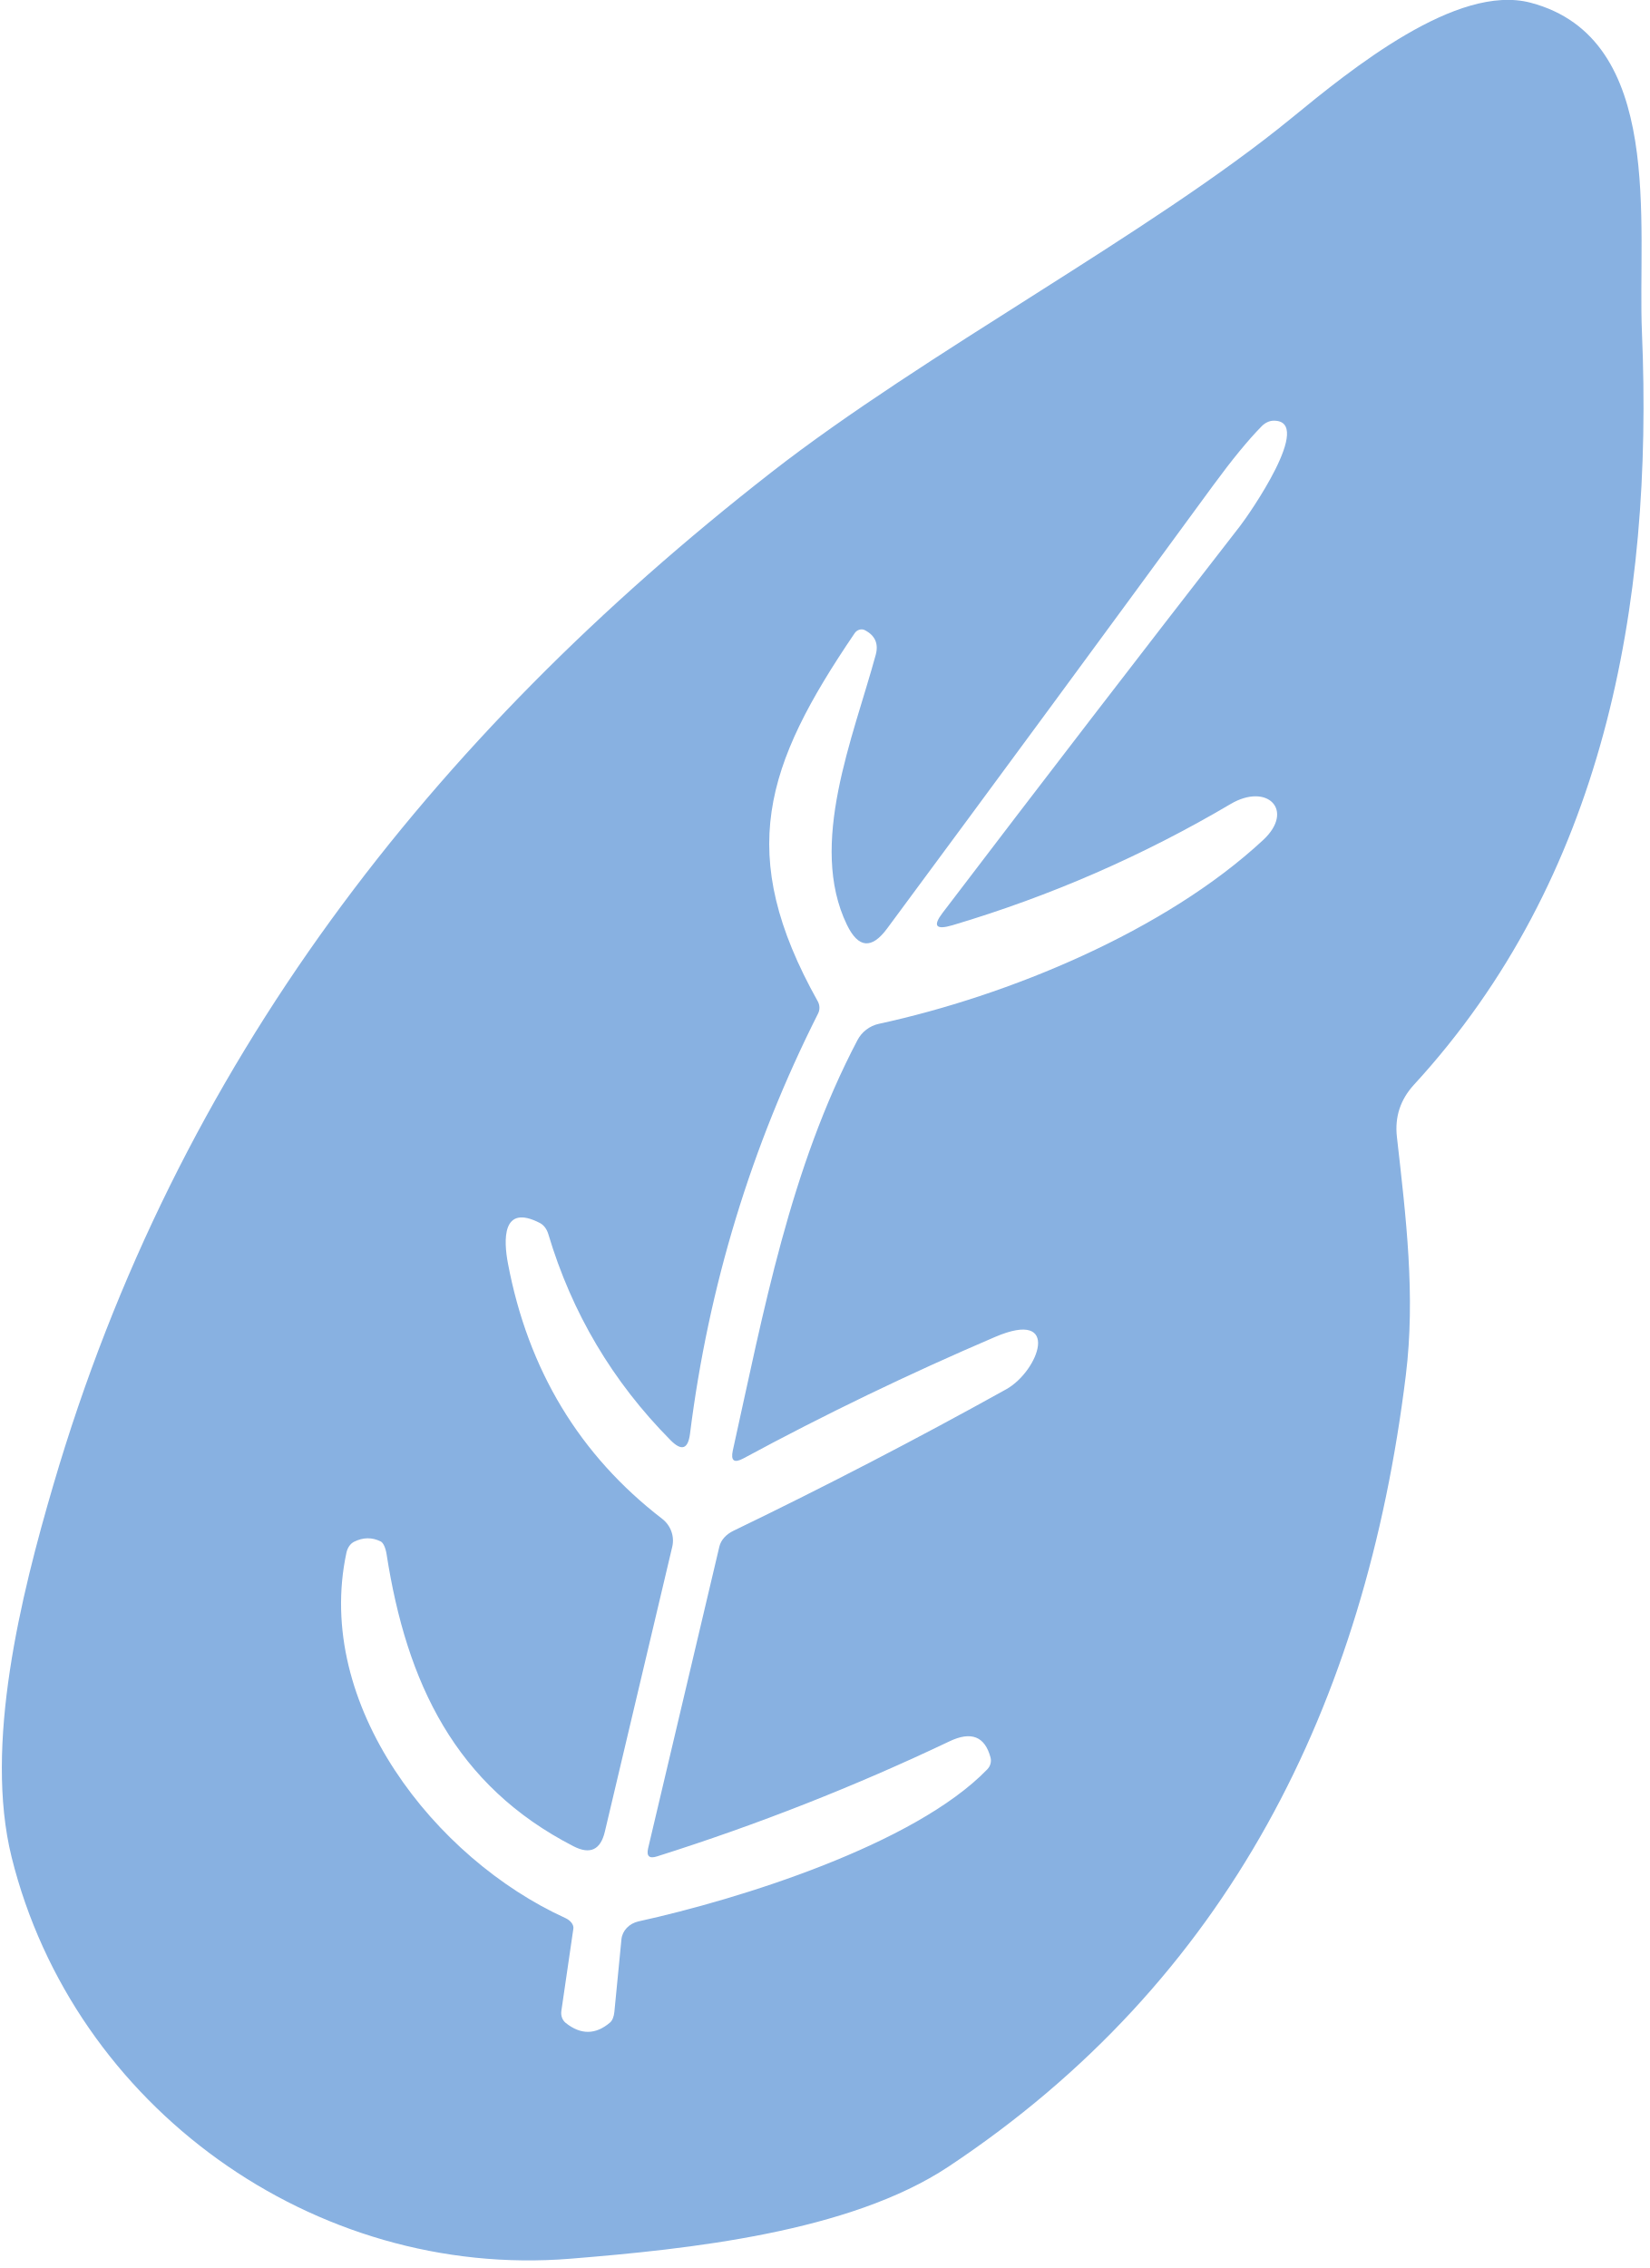
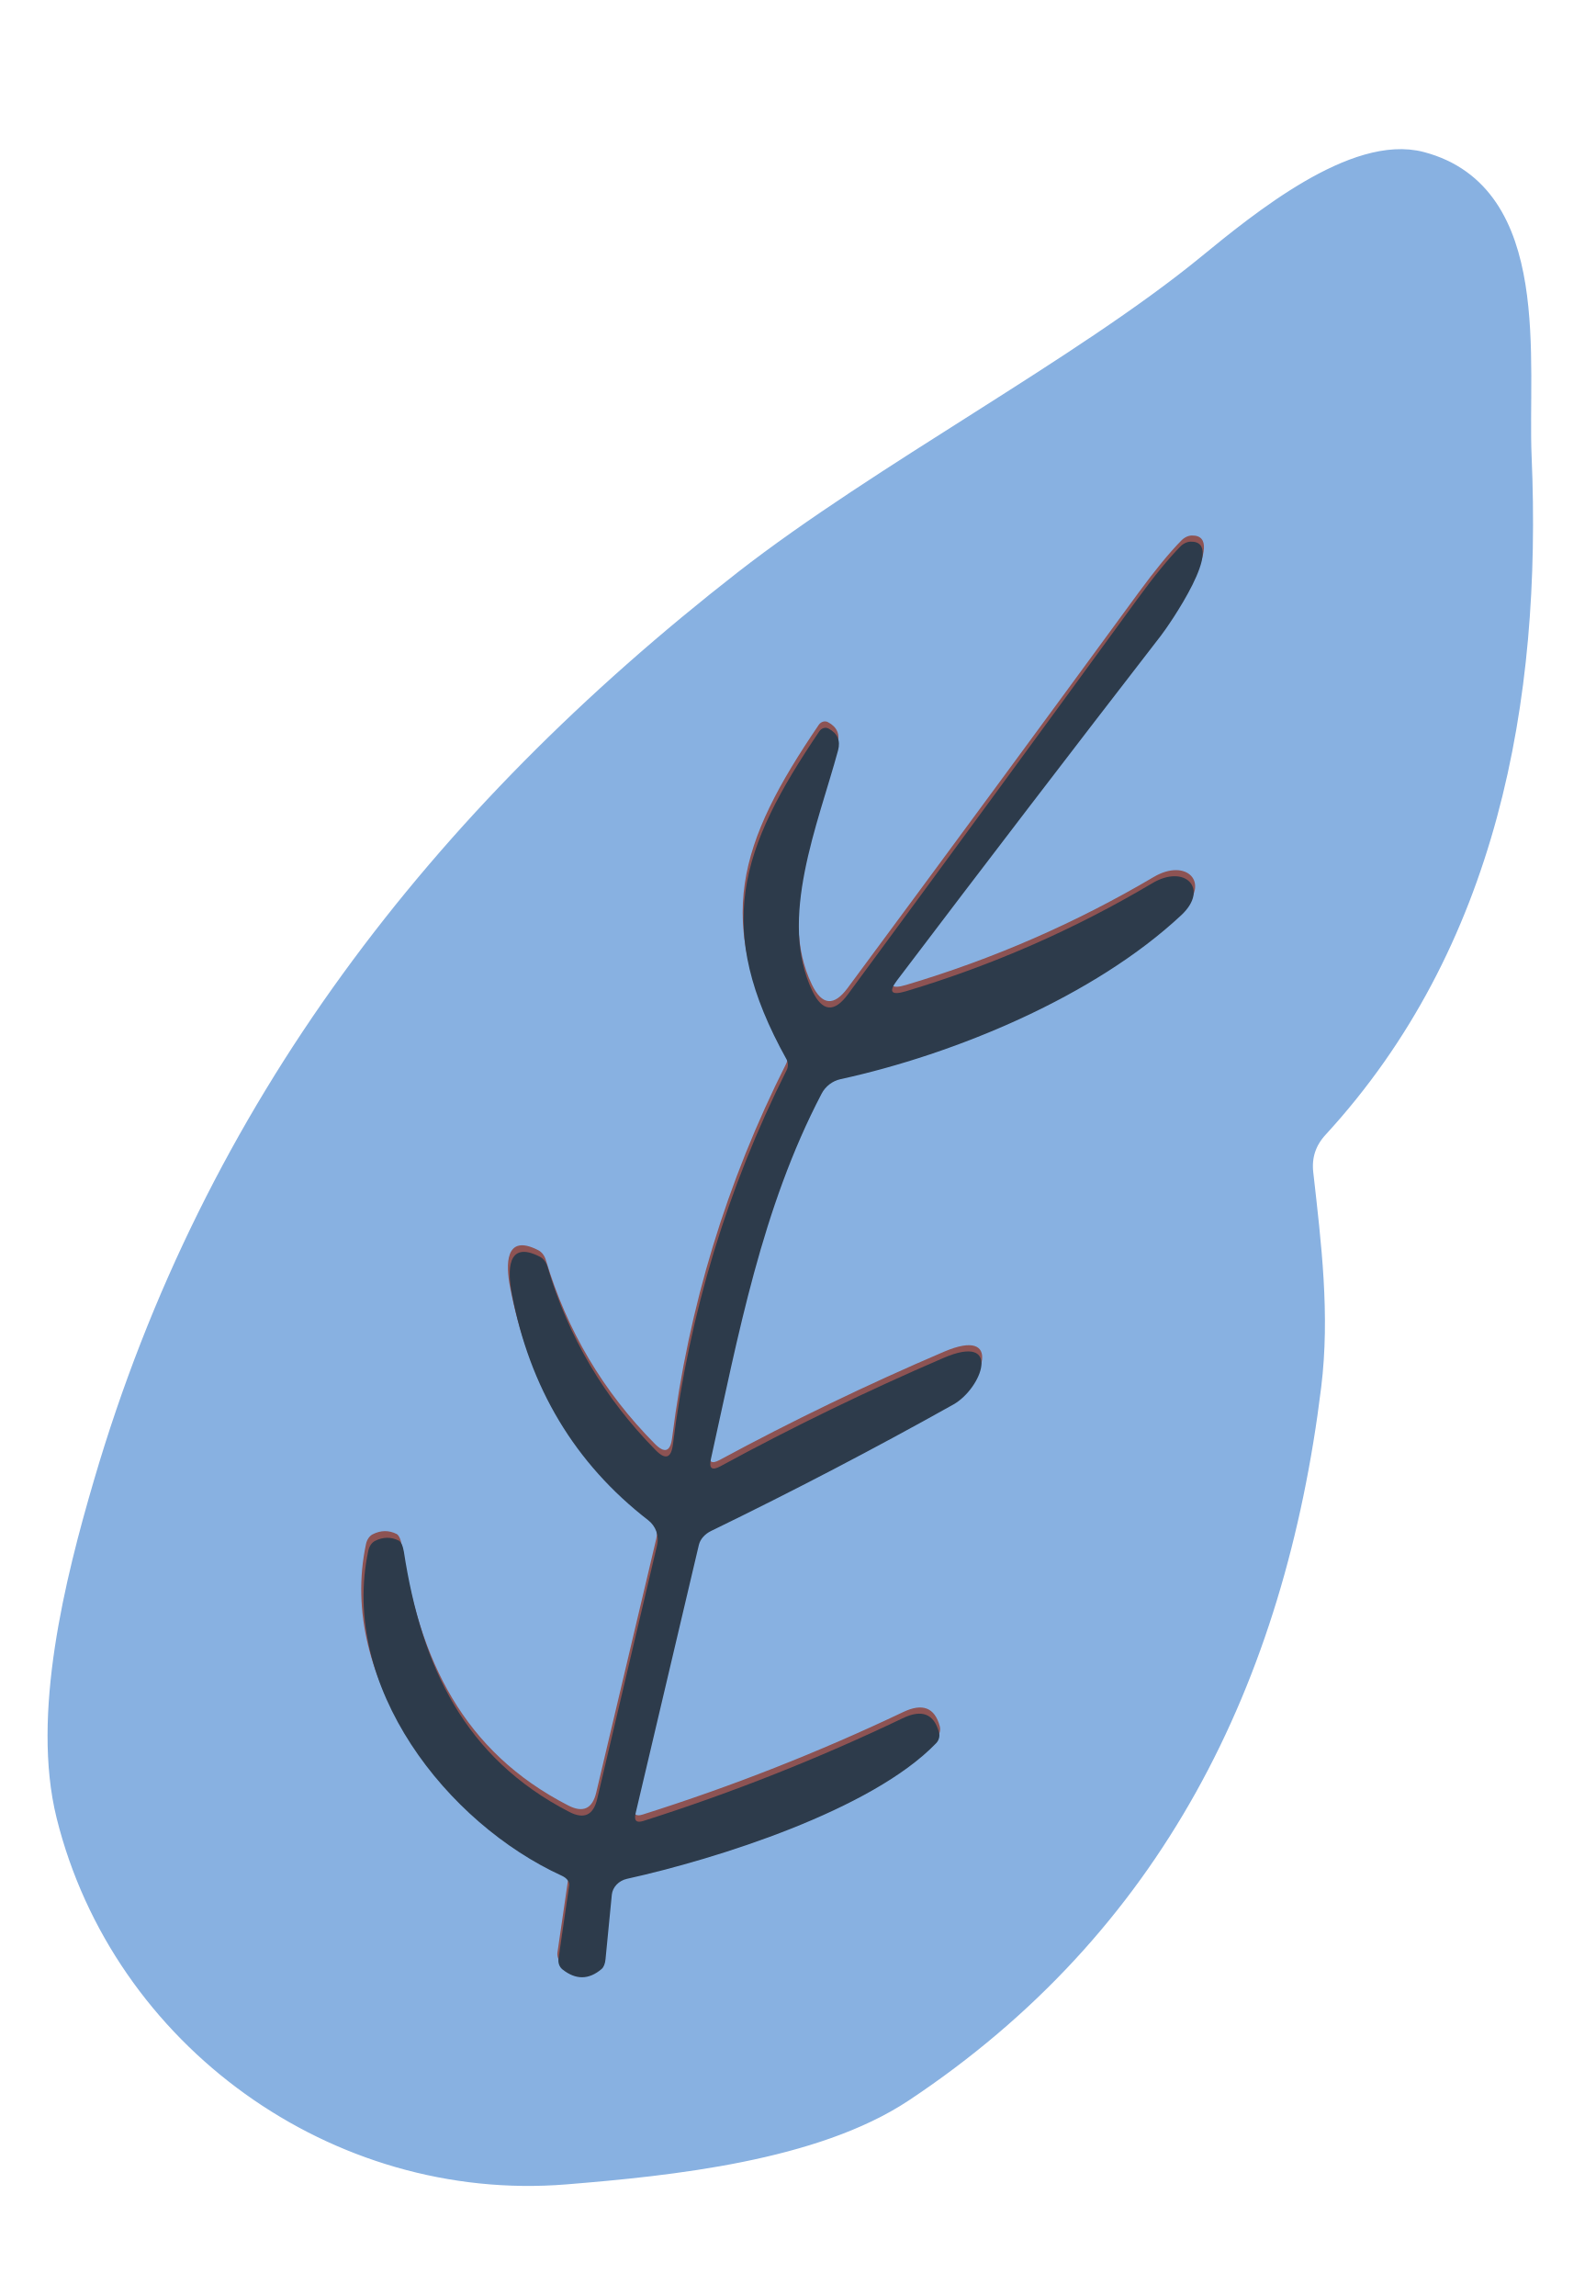
- <svg xmlns="http://www.w3.org/2000/svg" width="128" height="176" viewBox="0 0 128 176" fill="none">
-   <path d="M100.23 9.169C104.889 5.354 113.072 -1.31 118.802 0.213C129.263 2.98 127.076 17.507 127.432 25.787C128.338 47.012 124.451 68.168 109.74 84.175C108.682 85.327 108.24 86.677 108.415 88.226C109.122 94.479 109.867 100.541 109.107 106.721C105.961 132.317 95.333 153.709 73.609 168.137C65.916 173.239 53.418 174.538 44.261 175.28C24.375 176.894 5.715 163.515 0.9 144.113C-1.254 135.408 1.618 123.833 4.144 115.222C13.719 82.532 33.4 57.292 59.872 36.647C71.773 27.37 89.332 18.091 100.23 9.169ZM56.875 112.559C59.273 101.753 61.301 90.709 66.545 80.721C66.712 80.401 66.947 80.121 67.234 79.902C67.522 79.682 67.854 79.528 68.207 79.451C78.263 77.272 90.429 72.257 98.037 65.183C100.506 62.888 98.363 60.703 95.501 62.397C88.7 66.41 81.51 69.544 73.931 71.797C72.635 72.181 72.375 71.864 73.151 70.845C80.795 60.801 88.489 50.798 96.231 40.834C96.889 39.994 102.075 32.577 98.826 32.647C98.666 32.651 98.502 32.693 98.344 32.769C98.187 32.845 98.038 32.954 97.908 33.09C96.872 34.143 95.621 35.669 94.154 37.668C85.754 49.147 77.319 60.609 68.849 72.056C67.649 73.68 66.61 73.583 65.73 71.764C62.704 65.51 66.22 57.24 67.969 50.802C68.196 49.95 67.916 49.318 67.13 48.906C67.002 48.836 66.85 48.821 66.702 48.864C66.554 48.906 66.421 49.004 66.331 49.137C59.362 59.396 57.059 66.254 63.472 77.714C63.551 77.86 63.594 78.023 63.597 78.189C63.6 78.354 63.562 78.517 63.486 78.663C58.301 88.95 54.99 99.818 53.551 111.268C53.399 112.465 52.894 112.627 52.036 111.755C47.542 107.217 44.381 101.887 42.554 95.764C42.496 95.571 42.408 95.395 42.296 95.247C42.184 95.1 42.05 94.984 41.902 94.907C38.931 93.374 39.088 96.271 39.421 98.039C40.985 106.314 44.976 112.923 51.396 117.865C51.721 118.117 51.967 118.456 52.105 118.841C52.243 119.225 52.267 119.64 52.173 120.035L46.946 142.128C46.614 143.553 45.803 143.935 44.513 143.275C35.333 138.561 31.559 130.609 30.001 120.597C29.962 120.351 29.897 120.127 29.816 119.953C29.735 119.779 29.64 119.662 29.542 119.616C28.869 119.285 28.182 119.294 27.482 119.642C27.339 119.713 27.211 119.826 27.108 119.973C27.005 120.12 26.929 120.297 26.887 120.491C24.354 132.3 33.77 144.243 43.876 148.842C44.075 148.933 44.244 149.063 44.357 149.211C44.47 149.359 44.52 149.518 44.5 149.662L43.567 156.056C43.541 156.235 43.559 156.414 43.62 156.578C43.68 156.741 43.781 156.883 43.912 156.988C45.083 157.914 46.226 157.903 47.341 156.955C47.431 156.881 47.508 156.766 47.567 156.621C47.626 156.475 47.666 156.302 47.683 156.113L48.232 150.479C48.267 150.156 48.413 149.85 48.649 149.604C48.885 149.357 49.2 149.182 49.549 149.104C57.382 147.385 70.977 143.144 76.621 137.307C76.74 137.185 76.826 137.036 76.871 136.875C76.915 136.714 76.917 136.546 76.876 136.387C76.438 134.741 75.372 134.324 73.678 135.136C66.334 138.628 58.773 141.602 50.996 144.058C50.392 144.253 50.16 144.045 50.3 143.434L55.831 120.014C55.89 119.768 56.018 119.531 56.204 119.321C56.39 119.111 56.63 118.933 56.905 118.8C64.093 115.329 71.156 111.665 78.094 107.809C80.619 106.404 82.426 101.52 77.22 103.753C70.521 106.621 64.016 109.76 57.705 113.17C56.976 113.564 56.7 113.361 56.875 112.559Z" fill="#88B1E1" />
+ <svg xmlns="http://www.w3.org/2000/svg" width="139" height="200" viewBox="0 0 139 200" fill="none">
+   <g id="doodle_254">
+     <path id="Vector" d="M105.23 23.17C94.332 32.093 76.773 41.371 64.872 50.648C38.4 71.294 18.719 96.533 9.144 129.224C6.618 137.834 3.746 149.409 5.9 158.114C10.716 177.516 29.375 190.895 49.261 189.281C58.418 188.539 70.916 187.24 78.609 182.138C100.333 167.71 110.961 146.319 114.107 120.722C114.867 114.542 114.122 108.48 113.415 102.227C113.24 100.678 113.682 99.328 114.74 98.176C129.451 82.17 133.338 61.013 132.432 39.788C132.076 31.508 134.263 16.982 123.802 14.214C118.072 12.691 109.889 19.355 105.23 23.17Z" stroke="#88B1E1" stroke-width="2" />
+     <path id="Vector_2" d="M61.877 126.56C64.275 115.754 66.304 104.709 71.547 94.721C71.714 94.401 71.949 94.122 72.237 93.903C72.524 93.683 72.856 93.529 73.21 93.451C83.265 91.273 95.431 86.258 103.039 79.184C105.508 76.888 103.365 74.704 100.503 76.397C93.703 80.411 86.513 83.544 78.933 85.797C77.637 86.181 77.377 85.864 78.153 84.846C85.798 74.802 93.491 64.798 101.233 54.834C101.892 53.994 107.077 46.578 103.829 46.648C103.668 46.652 103.505 46.693 103.347 46.769C103.189 46.845 103.041 46.955 102.91 47.09C101.874 48.144 100.623 49.67 99.157 51.669C90.756 63.147 82.321 74.61 73.852 86.057C72.652 87.681 71.612 87.584 70.732 85.765C67.707 79.511 71.222 71.241 72.972 64.803C73.198 63.951 72.919 63.319 72.133 62.907C72.005 62.836 71.852 62.821 71.704 62.864C71.556 62.907 71.424 63.005 71.333 63.138C64.365 73.396 62.062 80.254 68.474 91.715C68.554 91.861 68.597 92.024 68.599 92.189C68.602 92.355 68.564 92.517 68.489 92.664C63.304 102.951 59.992 113.819 58.554 125.269C58.401 126.466 57.896 126.628 57.038 125.755C52.544 121.217 49.383 115.887 47.556 109.765C47.498 109.571 47.411 109.395 47.298 109.248C47.186 109.1 47.052 108.985 46.905 108.908C43.934 107.375 44.091 110.271 44.423 112.04C45.987 120.315 49.979 126.923 56.398 131.866C56.724 132.118 56.97 132.456 57.108 132.841C57.245 133.226 57.269 133.641 57.175 134.036L51.948 156.129C51.616 157.553 50.805 157.936 49.516 157.276C40.335 152.562 36.561 144.61 35.003 134.598C34.964 134.351 34.9 134.128 34.818 133.954C34.737 133.78 34.642 133.663 34.545 133.617C33.871 133.286 33.184 133.295 32.484 133.642C32.341 133.713 32.213 133.827 32.11 133.974C32.007 134.121 31.932 134.298 31.89 134.491C29.356 146.301 38.773 158.243 48.878 162.842C49.078 162.934 49.246 163.064 49.359 163.212C49.472 163.36 49.522 163.518 49.502 163.663L48.569 170.057C48.543 170.235 48.561 170.415 48.622 170.578C48.682 170.742 48.783 170.883 48.914 170.989C50.085 171.914 51.228 171.903 52.344 170.956C52.433 170.881 52.51 170.767 52.569 170.621C52.628 170.476 52.668 170.302 52.685 170.113L53.234 164.48C53.269 164.157 53.415 163.851 53.651 163.605C53.887 163.358 54.202 163.183 54.551 163.105C62.384 161.386 75.98 157.145 81.624 151.308C81.743 151.186 81.828 151.037 81.873 150.875C81.918 150.714 81.919 150.546 81.879 150.387C81.441 148.742 80.374 148.325 78.68 149.137C71.336 152.629 63.776 155.603 55.999 158.059C55.394 158.254 55.162 158.046 55.302 157.435L60.833 134.015C60.893 133.769 61.02 133.532 61.206 133.322C61.392 133.112 61.632 132.933 61.907 132.8C69.095 129.329 76.158 125.666 83.096 121.81C85.621 120.405 87.428 115.52 82.222 117.754C75.524 120.621 69.019 123.76 62.707 127.171C61.979 127.565 61.702 127.361 61.877 126.56Z" stroke="#8D5353" stroke-width="2" />
+     <path id="Vector_3" d="M105.23 23.169C109.889 19.354 118.072 12.69 123.802 14.213C134.263 16.98 132.076 31.507 132.432 39.787C133.338 61.012 129.451 82.168 114.74 98.175C113.682 99.327 113.24 100.677 113.415 102.226C114.122 108.479 114.867 114.541 114.107 120.721C110.961 146.317 100.333 167.709 78.609 182.137C70.916 187.239 58.418 188.538 49.261 189.28C29.375 190.894 10.716 177.515 5.9 158.113C3.746 149.408 6.618 137.833 9.144 129.222C18.719 96.532 38.4 71.293 64.872 50.647C76.773 41.37 94.332 32.092 105.23 23.169ZM61.875 126.559C64.273 115.753 66.301 104.708 71.545 94.721C71.712 94.401 71.947 94.121 72.234 93.902C72.522 93.682 72.854 93.528 73.207 93.451C83.263 91.272 95.429 86.257 103.037 79.183C105.506 76.888 103.363 74.703 100.501 76.397C93.7 80.41 86.51 83.544 78.931 85.797C77.635 86.181 77.375 85.864 78.151 84.845C85.795 74.801 93.489 64.798 101.231 54.834C101.889 53.994 107.075 46.577 103.826 46.647C103.666 46.651 103.502 46.693 103.345 46.769C103.187 46.845 103.039 46.954 102.908 47.09C101.872 48.143 100.621 49.669 99.154 51.668C90.754 63.147 82.319 74.609 73.849 86.056C72.649 87.68 71.61 87.583 70.73 85.764C67.704 79.51 71.22 71.24 72.969 64.802C73.196 63.95 72.916 63.318 72.13 62.906C72.002 62.836 71.85 62.821 71.702 62.864C71.554 62.906 71.421 63.004 71.331 63.137C64.362 73.396 62.059 80.254 68.472 91.714C68.552 91.86 68.594 92.023 68.597 92.189C68.6 92.354 68.562 92.517 68.486 92.663C63.301 102.95 59.99 113.818 58.551 125.268C58.399 126.465 57.894 126.627 57.036 125.755C52.542 121.217 49.381 115.887 47.554 109.764C47.496 109.571 47.408 109.395 47.296 109.247C47.184 109.1 47.05 108.984 46.902 108.907C43.931 107.374 44.088 110.271 44.421 112.039C45.985 120.314 49.976 126.923 56.396 131.865C56.721 132.117 56.967 132.456 57.105 132.841C57.243 133.225 57.267 133.64 57.173 134.035L51.946 156.128C51.614 157.553 50.803 157.935 49.513 157.275C40.333 152.561 36.559 144.609 35.001 134.597C34.962 134.351 34.897 134.127 34.816 133.953C34.735 133.779 34.64 133.662 34.542 133.616C33.868 133.285 33.182 133.294 32.482 133.642C32.339 133.713 32.211 133.826 32.108 133.973C32.005 134.12 31.929 134.297 31.887 134.491C29.354 146.3 38.77 158.243 48.876 162.842C49.075 162.933 49.244 163.063 49.357 163.211C49.47 163.359 49.52 163.518 49.5 163.662L48.567 170.056C48.541 170.235 48.559 170.414 48.62 170.578C48.68 170.741 48.781 170.883 48.912 170.988C50.083 171.914 51.226 171.903 52.341 170.955C52.431 170.881 52.508 170.766 52.567 170.621C52.626 170.475 52.666 170.302 52.683 170.113L53.232 164.479C53.267 164.156 53.413 163.85 53.649 163.604C53.885 163.357 54.2 163.182 54.549 163.104C62.382 161.385 75.977 157.144 81.621 151.307C81.74 151.185 81.826 151.036 81.871 150.875C81.915 150.714 81.917 150.546 81.876 150.387C81.438 148.741 80.372 148.324 78.678 149.136C71.334 152.628 63.773 155.602 55.996 158.058C55.392 158.253 55.16 158.045 55.3 157.434L60.831 134.014C60.89 133.768 61.018 133.531 61.204 133.321C61.39 133.111 61.63 132.933 61.905 132.8C69.093 129.329 76.156 125.665 83.094 121.809C85.619 120.404 87.426 115.52 82.22 117.753C75.521 120.621 69.016 123.76 62.705 127.17C61.976 127.564 61.7 127.361 61.875 126.559Z" fill="#88B1E1" />
+     <path id="Vector_4" d="M61.928 127.117C61.753 127.919 62.029 128.122 62.754 127.727C69.035 124.312 75.509 121.169 82.176 118.296C87.356 116.06 85.555 120.945 83.042 122.352C76.137 126.213 69.107 129.881 61.953 133.357C61.679 133.49 61.441 133.668 61.256 133.879C61.071 134.089 60.944 134.326 60.884 134.572L55.364 157.994C55.224 158.605 55.455 158.812 56.056 158.617C63.795 156.155 71.319 153.176 78.628 149.679C80.314 148.866 81.375 149.282 81.809 150.927C81.85 151.086 81.848 151.254 81.803 151.415C81.759 151.576 81.673 151.725 81.555 151.848C75.935 157.688 62.407 161.939 54.612 163.663C54.265 163.742 53.952 163.917 53.717 164.164C53.482 164.411 53.336 164.717 53.301 165.039L52.751 170.673C52.734 170.862 52.694 171.035 52.635 171.181C52.576 171.326 52.499 171.441 52.41 171.516C51.3 172.464 50.162 172.475 48.999 171.551C48.868 171.445 48.768 171.304 48.708 171.141C48.648 170.977 48.63 170.798 48.656 170.619L49.589 164.225C49.609 164.081 49.559 163.922 49.447 163.774C49.335 163.626 49.167 163.497 48.969 163.405C38.918 158.815 29.559 146.88 32.089 135.07C32.131 134.877 32.206 134.7 32.308 134.552C32.411 134.405 32.538 134.292 32.681 134.221C33.377 133.873 34.061 133.864 34.731 134.194C34.828 134.239 34.922 134.356 35.003 134.53C35.084 134.704 35.147 134.928 35.186 135.174C36.729 145.184 40.477 153.132 49.607 157.839C50.89 158.498 51.697 158.115 52.028 156.69L57.245 134.596C57.338 134.201 57.315 133.786 57.178 133.401C57.042 133.017 56.797 132.678 56.473 132.426C50.091 127.489 46.124 120.884 44.575 112.611C44.245 110.844 44.091 107.948 47.046 109.478C47.193 109.555 47.326 109.671 47.437 109.818C47.549 109.965 47.636 110.141 47.694 110.335C49.507 116.455 52.647 121.782 57.115 126.316C57.967 127.188 58.47 127.026 58.623 125.829C60.062 114.379 63.365 103.509 68.531 93.22C68.606 93.073 68.644 92.91 68.642 92.745C68.639 92.58 68.597 92.417 68.517 92.271C62.147 80.816 64.443 73.958 71.383 63.695C71.473 63.562 71.605 63.464 71.752 63.421C71.9 63.378 72.052 63.393 72.179 63.463C72.96 63.875 73.238 64.507 73.012 65.359C71.267 71.797 67.763 80.069 70.769 86.32C71.642 88.138 72.677 88.235 73.872 86.61C82.306 75.158 90.706 63.69 99.073 52.206C100.533 50.206 101.779 48.679 102.811 47.626C102.94 47.49 103.088 47.38 103.245 47.304C103.402 47.228 103.565 47.187 103.724 47.182C106.956 47.11 101.792 54.53 101.136 55.37C93.426 65.338 85.765 75.347 78.152 85.395C77.379 86.414 77.638 86.731 78.927 86.346C86.469 84.088 93.625 80.95 100.393 76.931C103.242 75.236 105.372 77.418 102.915 79.715C95.34 86.794 83.233 91.818 73.228 94.004C72.876 94.082 72.545 94.236 72.259 94.456C71.973 94.675 71.739 94.955 71.573 95.275C66.348 105.265 64.322 116.311 61.928 127.117Z" fill="#2D3B4B" />
+   </g>
</svg>
